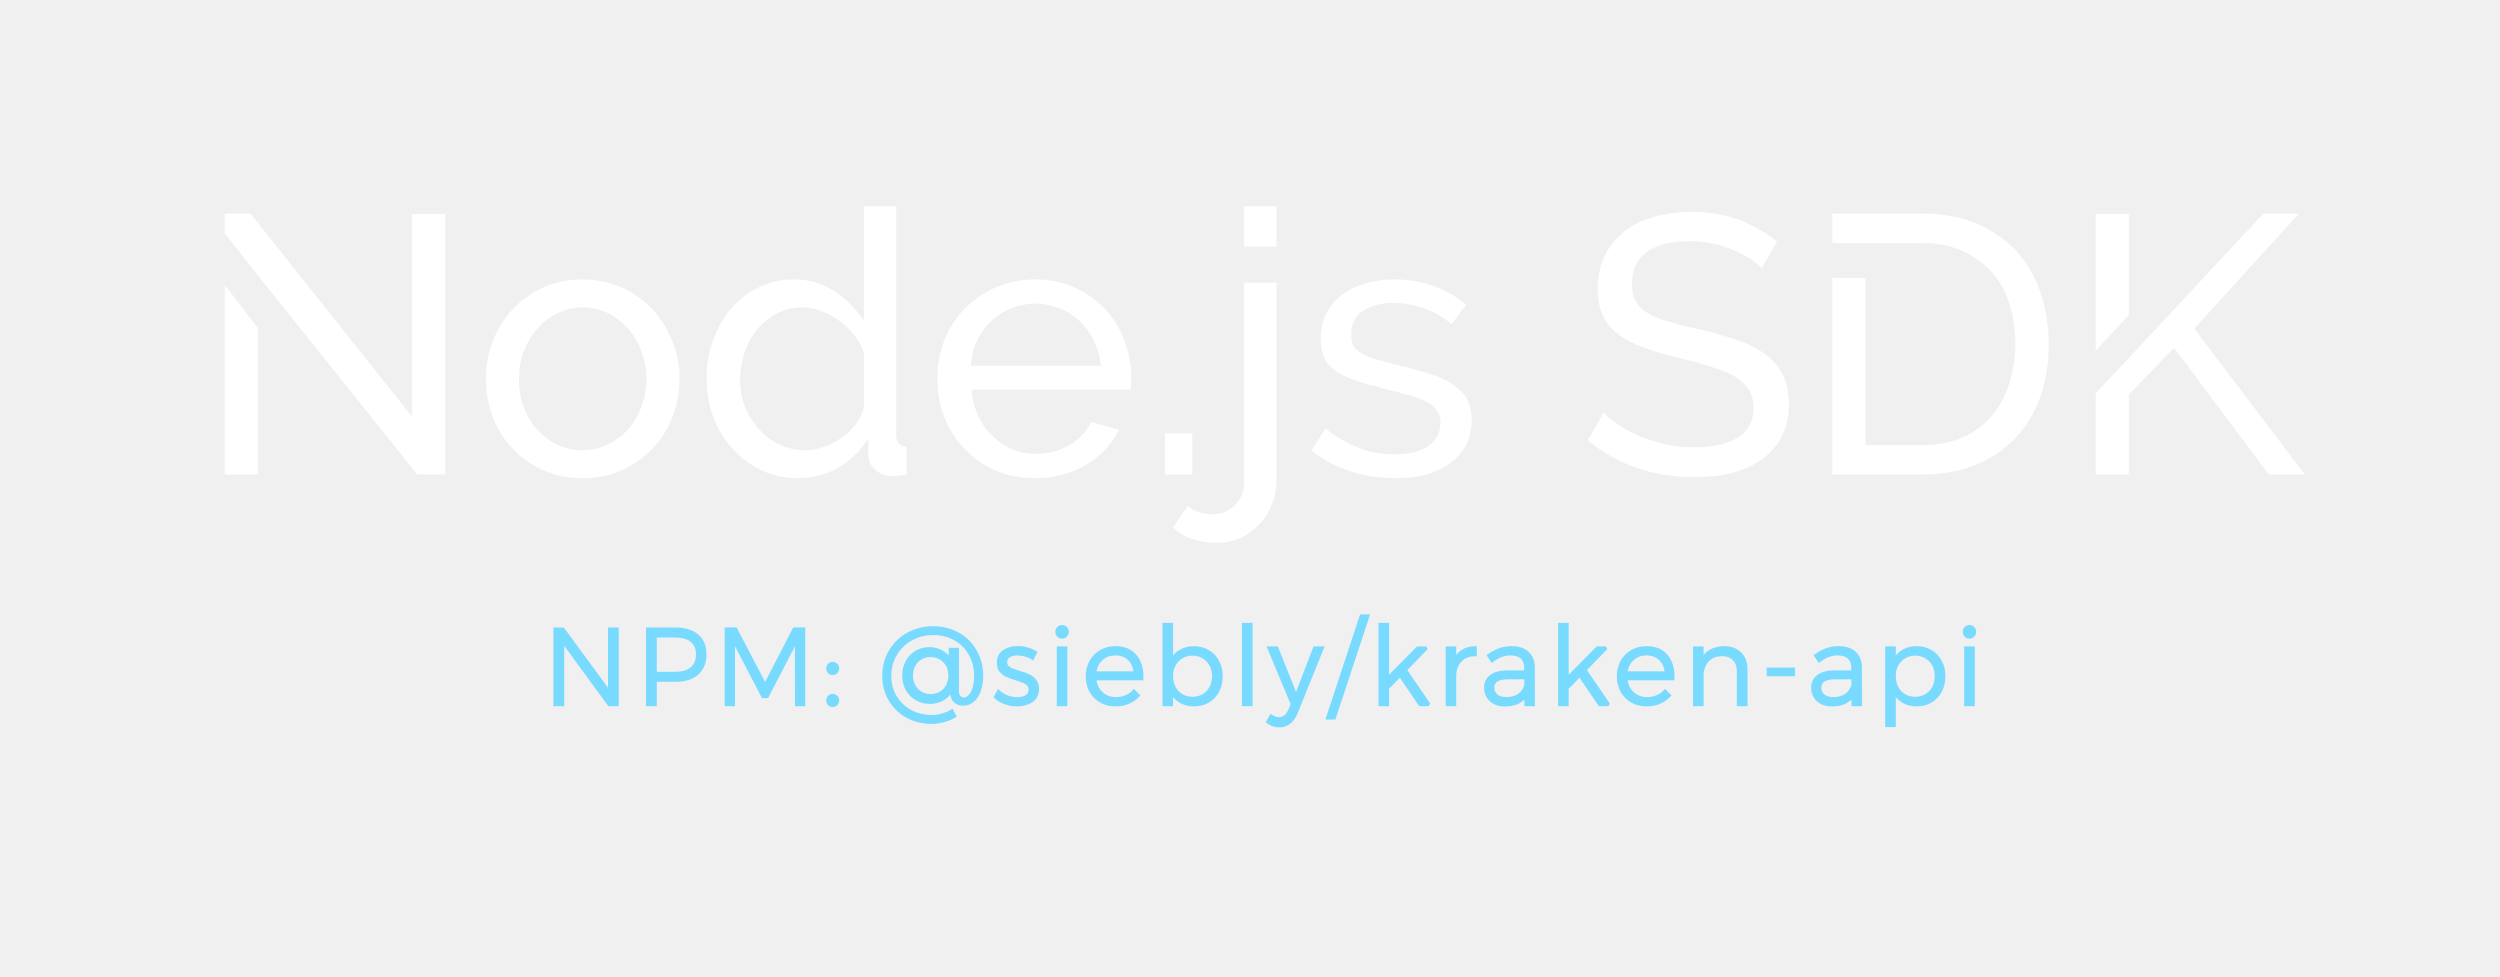
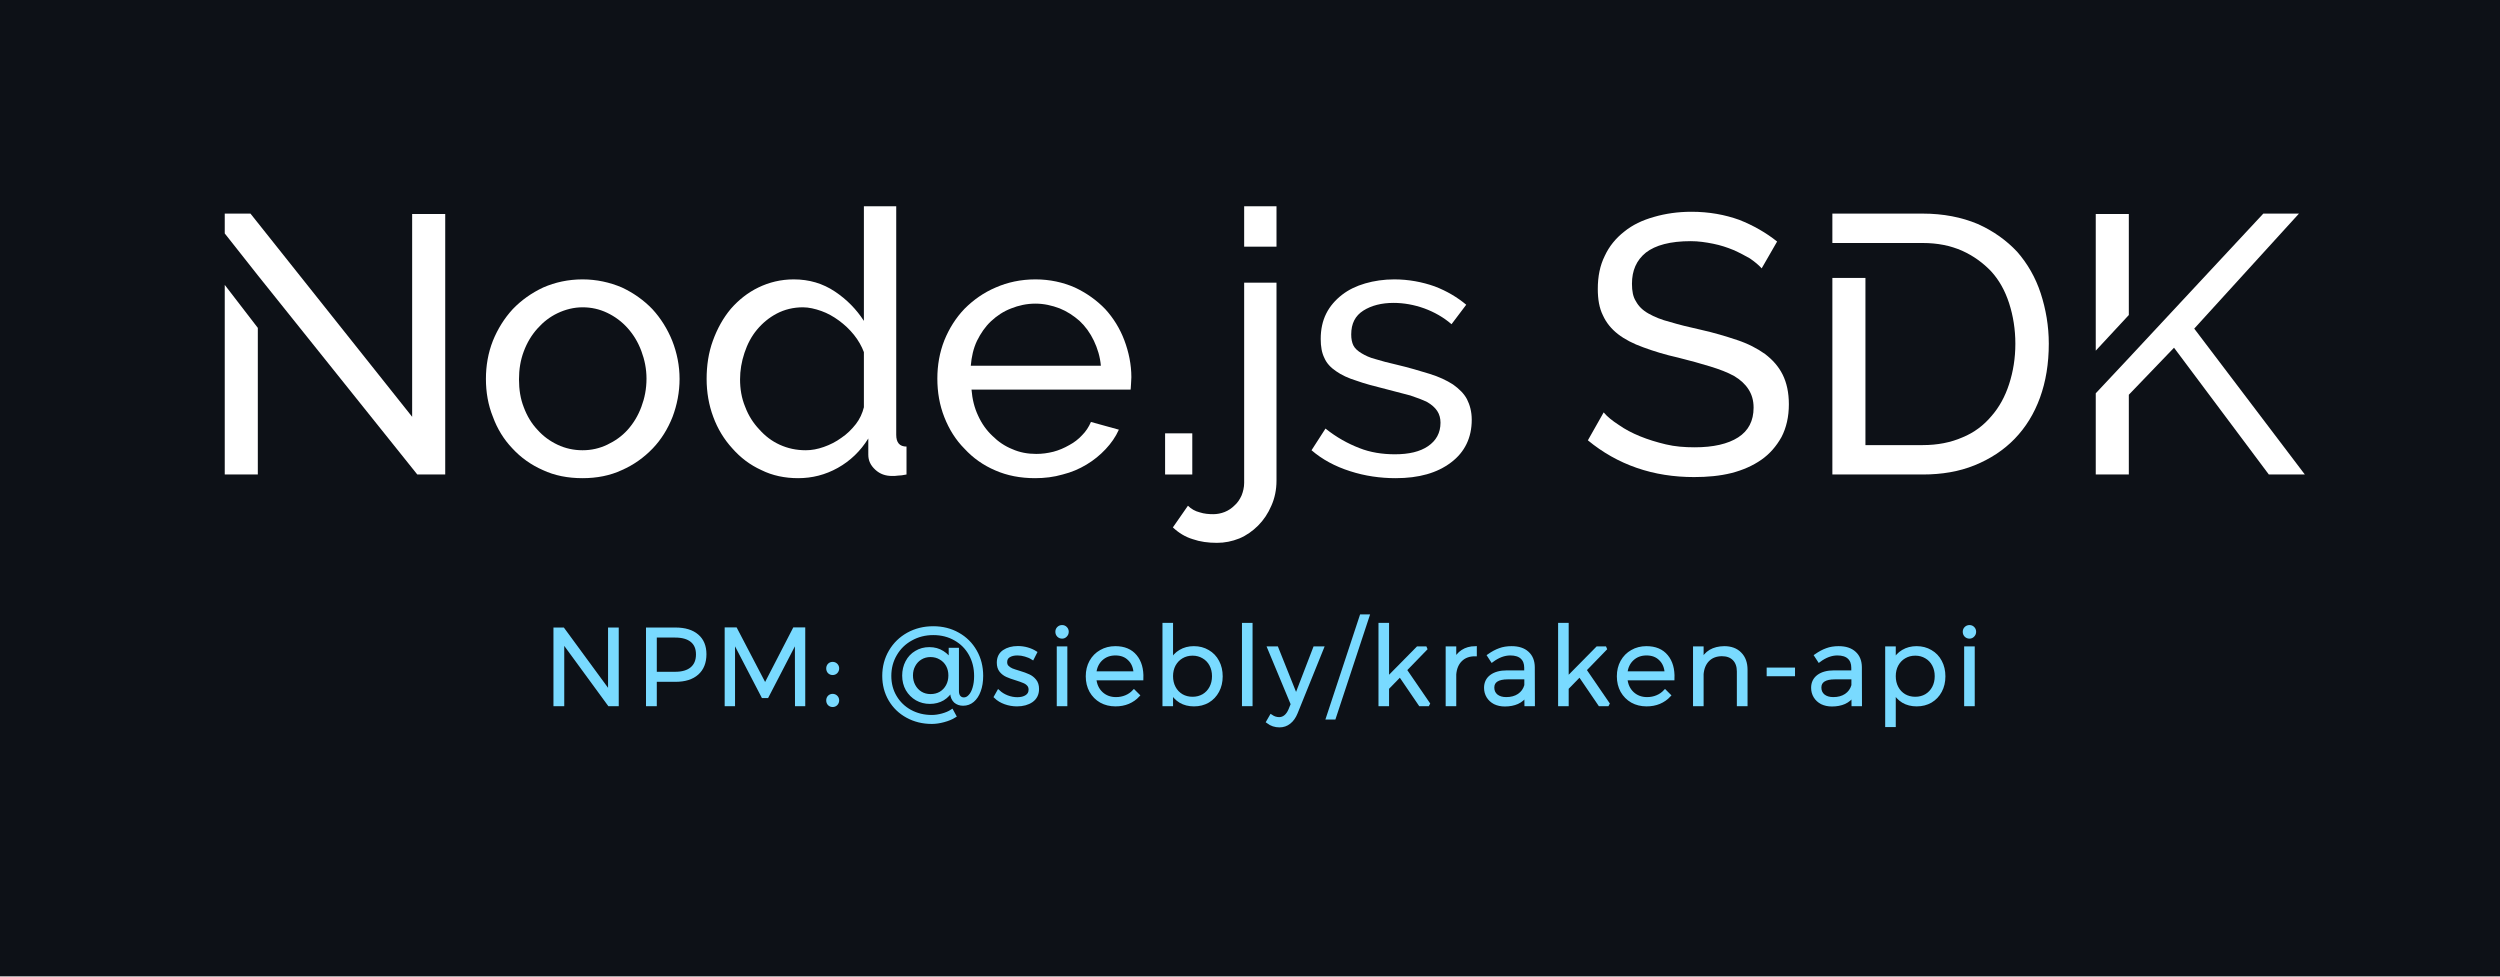
<svg xmlns="http://www.w3.org/2000/svg" id="svg286414" viewBox="170 258 676 264" height="264" width="676" version="1.1" style="">
+   <rect x="170" y="258" width="676" height="264" fill="#0d1117" />
  <defs id="defs286418" />
  <linearGradient spreadMethod="pad" y2="30%" x2="-10%" y1="120%" x1="30%" id="3d_gradient2-logo-54e6b9af-9645-4fab-93b7-f735a6f9d148" fill="#FFFFFF">
    <stop id="stop286395" stop-opacity="1" stop-color="#ffffff" offset="0%" fill="#FFFFFF" />
    <stop id="stop286397" stop-opacity="1" stop-color="#000000" offset="100%" fill="#FFFFFF" />
  </linearGradient>
  <linearGradient gradientTransform="rotate(-30)" spreadMethod="pad" y2="30%" x2="-10%" y1="120%" x1="30%" id="3d_gradient3-logo-54e6b9af-9645-4fab-93b7-f735a6f9d148" fill="#FFFFFF">
    <stop id="stop286400" stop-opacity="1" stop-color="#ffffff" offset="0%" fill="#FFFFFF" />
    <stop id="stop286402" stop-opacity="1" stop-color="#cccccc" offset="50%" fill="#FFFFFF" />
    <stop id="stop286404" stop-opacity="1" stop-color="#000000" offset="100%" fill="#FFFFFF" />
  </linearGradient>
  <g id="logo-group" fill="#FFFFFF">
    <image id="container" x="51.2" y="-76.8" width="921.6" height="921.6" style="display: none;" transform="translate(0 0)" fill="#FFFFFF" />
    <g id="logo-center" transform="translate(180.7716 0)" fill="#FFFFFF">
      <image id="icon_container" x="0" y="0" style="display: none;" fill="#FFFFFF" />
      <g id="slogan" style="font-style:normal;font-weight:300;font-size:32px;line-height:1;font-family:Montserrat;font-variant-ligatures:none;text-align:center;text-anchor:middle" transform="translate(0 0)" fill="#FFFFFF">
        <path id="path286422" style="font-style:normal;font-weight:300;font-size:32px;line-height:1;font-family:Montserrat;font-variant-ligatures:none;text-align:center;text-anchor:middle" d="m 338.775,-22.368 h 2.176 V 0 h -2.336 l -13.856,-18.944 V 0 h -2.208 v -22.368 h 2.336 l 13.888,18.944 z" stroke-width="1" stroke-linejoin="miter" stroke-miterlimit="2" fill="#79DAFF" stroke="#79DAFF" transform="translate(-180.7716 372.2203) translate(320.109 55.91712) scale(0.91) translate(-322.5512 22.368)" />
        <path id="path286424" style="font-style:normal;font-weight:300;font-size:32px;line-height:1;font-family:Montserrat;font-variant-ligatures:none;text-align:center;text-anchor:middle" d="m 356.307,-22.368 q 4.16,0 6.432,1.952 2.272,1.92 2.272,5.472 0,3.68 -2.272,5.696 -2.272,2.016 -6.432,2.016 h -6.048 V 0 h -2.208 v -22.368 z m -0.096,13.152 q 3.2,0 4.928,-1.44 1.76,-1.472 1.76,-4.224 0,-2.688 -1.728,-4.096 -1.728,-1.408 -4.96,-1.408 h -5.952 v 11.168 z" stroke-width="1" stroke-linejoin="miter" stroke-miterlimit="2" fill="#79DAFF" stroke="#79DAFF" transform="translate(-180.7716 372.2203) translate(345.134 55.91712) scale(0.91) translate(-348.0512 22.368)" />
        <path id="path286426" style="font-style:normal;font-weight:300;font-size:32px;line-height:1;font-family:Montserrat;font-variant-ligatures:none;text-align:center;text-anchor:middle" d="m 369.426,-22.4 h 2.752 l 8.768,16.8 8.672,-16.8 h 2.752 V 0 h -2.048 l -0.032,-19.328 -8.768,16.928 h -1.216 l -8.8,-16.928 V 0 h -2.08 z" stroke-width="1" stroke-linejoin="miter" stroke-miterlimit="2" fill="#79DAFF" stroke="#79DAFF" transform="translate(-180.7716 372.2203) translate(366.4052 55.888) scale(0.91) translate(-369.4262 22.4)" />
        <path id="path286428" style="font-style:normal;font-weight:300;font-size:32px;line-height:1;font-family:Montserrat;font-variant-ligatures:none;text-align:center;text-anchor:middle" d="m 399.01,-12.16 q 0.608,0 1.024,0.416 0.416,0.416 0.416,1.024 0,0.608 -0.416,1.056 -0.416,0.416 -1.024,0.416 -0.608,0 -1.024,-0.416 -0.384,-0.416 -0.384,-1.056 0,-0.608 0.384,-1.024 0.416,-0.416 1.024,-0.416 z m 0,9.504 q 0.608,0 1.024,0.416 0.416,0.416 0.416,1.024 0,0.608 -0.416,1.056 -0.416,0.416 -1.024,0.416 -0.608,0 -1.024,-0.416 -0.384,-0.416 -0.384,-1.056 0,-0.608 0.384,-1.024 0.416,-0.416 1.024,-0.416 z" stroke-width="1" stroke-linejoin="miter" stroke-miterlimit="2" fill="#79DAFF" stroke="#79DAFF" transform="translate(-180.7716 372.2203) translate(393.8654 65.2064) scale(0.91) translate(-397.6023 12.16)" />
        <path id="path286430" style="font-style:normal;font-weight:300;font-size:32px;line-height:1;font-family:Montserrat;font-variant-ligatures:none;text-align:center;text-anchor:middle" d="m 434.042,-3.936 q 0,1.088 0.544,1.728 0.576,0.608 1.408,0.608 0.992,0 1.792,-0.864 0.832,-0.864 1.28,-2.4 0.48,-1.568 0.48,-3.584 0,-3.616 -1.6,-6.496 -1.6,-2.88 -4.48,-4.512 -2.88,-1.664 -6.56,-1.664 -3.616,0 -6.592,1.664 -2.976,1.632 -4.672,4.544 -1.696,2.88 -1.696,6.432 0,3.456 1.632,6.208 1.632,2.752 4.48,4.32 2.88,1.568 6.432,1.568 1.44,0 3.104,-0.448 1.664,-0.448 2.848,-1.216 l 0.8,1.472 q -1.312,0.832 -3.232,1.344 -1.888,0.512 -3.52,0.512 -4.032,0 -7.296,-1.792 -3.232,-1.76 -5.088,-4.896 -1.856,-3.168 -1.856,-7.072 0,-4.032 1.92,-7.296 1.92,-3.264 5.248,-5.12 3.36,-1.856 7.488,-1.856 4.096,0 7.36,1.856 3.264,1.824 5.12,5.088 1.856,3.232 1.856,7.296 0,2.528 -0.704,4.416 -0.672,1.888 -1.92,2.944 -1.216,1.024 -2.848,1.024 -1.376,0 -2.304,-0.8 -0.896,-0.832 -1.024,-2.272 l -0.032,-1.344 q -0.96,1.856 -2.656,2.88 -1.696,0.992 -3.84,0.992 -2.144,0 -3.904,-0.992 -1.76,-1.024 -2.816,-2.816 -1.024,-1.824 -1.024,-4.096 0,-2.24 0.96,-4.064 0.96,-1.824 2.688,-2.848 1.728,-1.056 3.936,-1.056 2.208,0 3.904,1.088 1.696,1.056 2.336,2.528 v -3.424 h 2.048 z m -7.968,-10.656 q -1.632,0 -2.944,0.8 -1.28,0.768 -2.016,2.144 -0.736,1.344 -0.736,3.008 0,1.696 0.736,3.072 0.736,1.376 2.016,2.176 1.312,0.8 2.976,0.8 1.696,0 3.008,-0.768 1.312,-0.8 2.048,-2.176 0.736,-1.376 0.736,-3.104 0,-1.696 -0.736,-3.04 -0.736,-1.344 -2.08,-2.112 -1.312,-0.8 -3.008,-0.8 z" stroke-width="1" stroke-linejoin="miter" stroke-miterlimit="2" fill="#79DAFF" stroke="#79DAFF" transform="translate(-180.7716 372.2203) translate(409.0151 55.56768) scale(0.91) translate(-412.2502 22.752)" />
        <path id="path286432" style="font-style:normal;font-weight:300;font-size:32px;line-height:1;font-family:Montserrat;font-variant-ligatures:none;text-align:center;text-anchor:middle" d="m 454.402,-13.792 q -0.96,-0.608 -2.144,-0.928 -1.184,-0.352 -2.336,-0.352 -1.6,0 -2.592,0.64 -0.96,0.608 -0.96,1.856 0,0.864 0.512,1.408 0.544,0.544 1.312,0.896 0.8,0.32 2.208,0.736 1.728,0.512 2.816,1.024 1.088,0.48 1.856,1.44 0.768,0.928 0.768,2.464 0,2.272 -1.728,3.488 -1.728,1.184 -4.32,1.184 -1.824,0 -3.52,-0.608 -1.696,-0.608 -2.848,-1.728 l 0.864,-1.536 q 1.088,0.992 2.56,1.568 1.504,0.576 3.04,0.576 1.696,0 2.752,-0.704 1.088,-0.704 1.088,-2.048 0,-0.928 -0.544,-1.504 -0.544,-0.608 -1.376,-0.928 -0.8,-0.352 -2.24,-0.8 -1.696,-0.512 -2.752,-0.992 -1.056,-0.48 -1.792,-1.376 -0.736,-0.928 -0.736,-2.4 0,-2.208 1.632,-3.328 1.664,-1.12 4.128,-1.12 1.44,0 2.784,0.384 1.344,0.384 2.4,1.056 z" stroke-width="1" stroke-linejoin="miter" stroke-miterlimit="2" fill="#79DAFF" stroke="#79DAFF" transform="translate(-180.7716 372.2203) translate(439.2048 60.92576) scale(0.91) translate(-443.4257 16.864)" />
        <path id="path286434" style="font-style:normal;font-weight:300;font-size:32px;line-height:1;font-family:Montserrat;font-variant-ligatures:none;text-align:center;text-anchor:middle" d="m 460.105,-16.768 h 2.144 V 0 h -2.144 z m 1.088,-6.336 q 0.64,0 1.056,0.448 0.416,0.416 0.416,1.056 0,0.64 -0.448,1.088 -0.416,0.448 -1.024,0.448 -0.64,0 -1.088,-0.448 -0.416,-0.448 -0.416,-1.088 0,-0.64 0.416,-1.056 0.448,-0.448 1.088,-0.448 z" stroke-width="1" stroke-linejoin="miter" stroke-miterlimit="2" fill="#79DAFF" stroke="#79DAFF" transform="translate(-180.7716 372.2203) translate(455.8241 55.24736) scale(0.91) translate(-459.6888 23.104)" />
        <path id="path286436" style="font-style:normal;font-weight:300;font-size:32px;line-height:1;font-family:Montserrat;font-variant-ligatures:none;text-align:center;text-anchor:middle" d="m 475.008,-16.832 q 3.904,0 5.952,2.496 2.048,2.464 1.888,6.656 h -13.984 q 0.224,2.688 1.984,4.352 1.76,1.632 4.352,1.632 1.6,0 2.976,-0.576 1.376,-0.576 2.368,-1.632 l 1.216,1.216 q -1.216,1.312 -2.944,2.048 -1.696,0.704 -3.744,0.704 -2.432,0 -4.32,-1.056 -1.888,-1.088 -2.976,-3.008 -1.056,-1.92 -1.056,-4.384 0,-2.432 1.056,-4.352 1.088,-1.952 2.976,-3.008 1.888,-1.088 4.256,-1.088 z m 5.92,7.488 q -0.16,-2.624 -1.76,-4.16 -1.568,-1.568 -4.128,-1.568 -2.528,0 -4.224,1.568 -1.696,1.568 -1.952,4.16 z" stroke-width="1" stroke-linejoin="miter" stroke-miterlimit="2" fill="#79DAFF" stroke="#79DAFF" transform="translate(-180.7716 372.2203) translate(464.0423 60.95488) scale(0.91) translate(-466.7197 16.832)" />
        <path id="path286438" style="font-style:normal;font-weight:300;font-size:32px;line-height:1;font-family:Montserrat;font-variant-ligatures:none;text-align:center;text-anchor:middle" d="m 496.347,-16.832 q 2.336,0 4.16,1.088 1.856,1.056 2.88,3.008 1.024,1.92 1.024,4.384 0,2.432 -1.024,4.352 -1.024,1.92 -2.848,3.008 -1.824,1.056 -4.16,1.056 -2.304,0 -4.032,-1.024 -1.728,-1.056 -2.688,-2.912 V 0 h -2.144 v -23.744 h 2.144 v 10.848 q 0.928,-1.856 2.656,-2.88 1.76,-1.056 4.032,-1.056 z m -0.384,15.04 q 1.792,0 3.232,-0.832 1.44,-0.864 2.24,-2.368 0.8,-1.504 0.8,-3.424 0,-1.888 -0.8,-3.392 -0.8,-1.504 -2.24,-2.336 -1.44,-0.864 -3.232,-0.864 -1.824,0 -3.264,0.864 -1.408,0.832 -2.24,2.336 -0.8,1.504 -0.8,3.392 0,1.92 0.8,3.424 0.8,1.504 2.24,2.368 1.44,0.832 3.264,0.832 z" stroke-width="1" stroke-linejoin="miter" stroke-miterlimit="2" fill="#79DAFF" stroke="#79DAFF" transform="translate(-180.7716 372.2203) translate(484.7858 54.66496) scale(0.91) translate(-487.5147 23.744)" />
        <path id="path286440" style="font-style:normal;font-weight:300;font-size:32px;line-height:1;font-family:Montserrat;font-variant-ligatures:none;text-align:center;text-anchor:middle" d="m 509.14,-23.744 h 2.144 V 0 h -2.144 z" stroke-width="1" stroke-linejoin="miter" stroke-miterlimit="2" fill="#79DAFF" stroke="#79DAFF" transform="translate(-180.7716 372.2203) translate(506.2845 54.66496) scale(0.91) translate(-509.1397 23.744)" />
        <path id="path286442" style="font-style:normal;font-weight:300;font-size:32px;line-height:1;font-family:Montserrat;font-variant-ligatures:none;text-align:center;text-anchor:middle" d="m 522.722,2.4 q -0.768,1.92 -2.048,2.912 -1.248,0.992 -2.88,0.992 -1.952,0 -3.456,-1.152 l 0.96,-1.664 q 1.12,0.768 2.4,0.768 1.024,0 1.856,-0.672 0.832,-0.672 1.376,-1.952 l 0.704,-1.728 -6.944,-16.672 h 2.272 l 5.76,14.4 5.536,-14.4 h 2.208 z" stroke-width="1" stroke-linejoin="miter" stroke-miterlimit="2" fill="#79DAFF" stroke="#79DAFF" transform="translate(-180.7716 372.2203) translate(512.8347 61.01312) scale(0.91) translate(-514.3378 16.768)" />
        <path id="path286444" style="font-style:normal;font-weight:300;font-size:32px;line-height:1;font-family:Montserrat;font-variant-ligatures:none;text-align:center;text-anchor:middle" d="m 540.102,-26.272 h 1.92 l -9.984,30.24 h -1.92 z" stroke-width="1" stroke-linejoin="miter" stroke-miterlimit="2" fill="#79DAFF" stroke="#79DAFF" transform="translate(-180.7716 372.2203) translate(529.015 52.36448) scale(0.91) translate(-530.1182 26.272)" />
        <path id="path286446" style="font-style:normal;font-weight:300;font-size:32px;line-height:1;font-family:Montserrat;font-variant-ligatures:none;text-align:center;text-anchor:middle" d="m 555.574,0 -5.952,-8.736 -3.776,3.872 V 0 h -2.144 v -23.744 h 2.144 v 16.128 l 9.024,-9.152 h 2.56 l -6.304,6.496 7.04,10.272 z" stroke-width="1" stroke-linejoin="miter" stroke-miterlimit="2" fill="#79DAFF" stroke="#79DAFF" transform="translate(-180.7716 372.2203) translate(543.1964 54.66496) scale(0.91) translate(-543.7023 23.744)" />
        <path id="path286448" style="font-style:normal;font-weight:300;font-size:32px;line-height:1;font-family:Montserrat;font-variant-ligatures:none;text-align:center;text-anchor:middle" d="m 563.811,-12.864 q 0.832,-1.92 2.368,-2.912 1.568,-1.024 3.744,-1.056 v 2.016 q -2.656,-0.032 -4.288,1.568 -1.6,1.568 -1.824,4.288 V 0 h -2.144 v -16.768 h 2.144 z" stroke-width="1" stroke-linejoin="miter" stroke-miterlimit="2" fill="#79DAFF" stroke="#79DAFF" transform="translate(-180.7716 372.2203) translate(561.3645 60.95488) scale(0.91) translate(-561.6672 16.832)" />
        <path id="path286450" style="font-style:normal;font-weight:300;font-size:32px;line-height:1;font-family:Montserrat;font-variant-ligatures:none;text-align:center;text-anchor:middle" d="m 583.07,0 -0.032,-2.816 q -0.992,1.472 -2.592,2.208 -1.6,0.704 -3.68,0.704 -1.696,0 -3.008,-0.64 -1.28,-0.672 -1.984,-1.824 -0.704,-1.152 -0.704,-2.592 0,-2.176 1.664,-3.424 1.696,-1.248 4.64,-1.248 h 5.632 v -1.28 q 0,-1.984 -1.184,-3.072 -1.184,-1.088 -3.456,-1.088 -2.688,0 -5.408,2.016 l -0.96,-1.472 q 1.696,-1.184 3.232,-1.728 1.536,-0.576 3.52,-0.576 3.04,0 4.704,1.536 1.664,1.504 1.696,4.192 L 585.182,0 Z m -5.92,-1.696 q 2.24,0 3.776,-1.024 1.568,-1.056 2.112,-2.944 v -2.304 h -5.408 q -2.208,0 -3.36,0.736 -1.152,0.736 -1.152,2.208 0,1.504 1.088,2.432 1.12,0.896 2.944,0.896 z" stroke-width="1" stroke-linejoin="miter" stroke-miterlimit="2" fill="#79DAFF" stroke="#79DAFF" transform="translate(-180.7716 372.2203) translate(571.7413 60.95488) scale(0.91) translate(-571.0702 16.832)" />
        <path id="path286452" style="font-style:normal;font-weight:300;font-size:32px;line-height:1;font-family:Montserrat;font-variant-ligatures:none;text-align:center;text-anchor:middle" d="m 602.949,0 -5.952,-8.736 -3.776,3.872 V 0 h -2.144 v -23.744 h 2.144 v 16.128 l 9.024,-9.152 h 2.56 l -6.304,6.496 7.04,10.272 z" stroke-width="1" stroke-linejoin="miter" stroke-miterlimit="2" fill="#79DAFF" stroke="#79DAFF" transform="translate(-180.7716 372.2203) translate(591.7676 54.66496) scale(0.91) translate(-591.0773 23.744)" />
        <path id="path286454" style="font-style:normal;font-weight:300;font-size:32px;line-height:1;font-family:Montserrat;font-variant-ligatures:none;text-align:center;text-anchor:middle" d="m 614.82,-16.832 q 3.904,0 5.952,2.496 2.048,2.464 1.888,6.656 h -13.984 q 0.224,2.688 1.984,4.352 1.76,1.632 4.352,1.632 1.6,0 2.976,-0.576 1.376,-0.576 2.368,-1.632 l 1.216,1.216 q -1.216,1.312 -2.944,2.048 -1.696,0.704 -3.744,0.704 -2.432,0 -4.32,-1.056 -1.888,-1.088 -2.976,-3.008 -1.056,-1.92 -1.056,-4.384 0,-2.432 1.056,-4.352 1.088,-1.952 2.976,-3.008 1.888,-1.088 4.256,-1.088 z m 5.92,7.488 q -0.16,-2.624 -1.76,-4.16 -1.568,-1.568 -4.128,-1.568 -2.528,0 -4.224,1.568 -1.696,1.568 -1.952,4.16 z" stroke-width="1" stroke-linejoin="miter" stroke-miterlimit="2" fill="#79DAFF" stroke="#79DAFF" transform="translate(-180.7716 372.2203) translate(607.6517 60.95488) scale(0.91) translate(-606.5322 16.832)" />
        <path id="path286456" style="font-style:normal;font-weight:300;font-size:32px;line-height:1;font-family:Montserrat;font-variant-ligatures:none;text-align:center;text-anchor:middle" d="m 635.935,-16.832 q 3.008,0 4.704,1.76 1.728,1.728 1.728,4.768 V 0 h -2.176 v -9.792 q 0,-2.368 -1.312,-3.712 -1.312,-1.344 -3.648,-1.344 -2.592,0.032 -4.16,1.6 -1.536,1.568 -1.76,4.224 V 0 h -2.144 v -16.768 h 2.144 v 3.904 q 0.864,-1.952 2.528,-2.944 1.696,-0.992 4.096,-1.024 z" stroke-width="1" stroke-linejoin="miter" stroke-miterlimit="2" fill="#79DAFF" stroke="#79DAFF" transform="translate(-180.7716 372.2203) translate(628.2495 60.95488) scale(0.91) translate(-627.1672 16.832)" />
        <path id="path286458" style="font-style:normal;font-weight:300;font-size:32px;line-height:1;font-family:Montserrat;font-variant-ligatures:none;text-align:center;text-anchor:middle" d="m 647.049,-10.464 h 7.424 v 1.568 h -7.424 z" stroke-width="1" stroke-linejoin="miter" stroke-miterlimit="2" fill="#79DAFF" stroke="#79DAFF" transform="translate(-180.7716 372.2203) translate(648.1617 66.74976) scale(0.91) translate(-647.0488 10.464)" />
        <path id="path286460" style="font-style:normal;font-weight:300;font-size:32px;line-height:1;font-family:Montserrat;font-variant-ligatures:none;text-align:center;text-anchor:middle" d="m 670.258,0 -0.032,-2.816 q -0.992,1.472 -2.592,2.208 -1.6,0.704 -3.68,0.704 -1.696,0 -3.008,-0.64 -1.28,-0.672 -1.984,-1.824 -0.704,-1.152 -0.704,-2.592 0,-2.176 1.664,-3.424 1.696,-1.248 4.64,-1.248 h 5.632 v -1.28 q 0,-1.984 -1.184,-3.072 -1.184,-1.088 -3.456,-1.088 -2.688,0 -5.408,2.016 l -0.96,-1.472 q 1.696,-1.184 3.232,-1.728 1.536,-0.576 3.52,-0.576 3.04,0 4.704,1.536 1.664,1.504 1.696,4.192 L 672.37,0 Z m -5.92,-1.696 q 2.24,0 3.776,-1.024 1.568,-1.056 2.112,-2.944 v -2.304 h -5.408 q -2.208,0 -3.36,0.736 -1.152,0.736 -1.152,2.208 0,1.504 1.088,2.432 1.12,0.896 2.944,0.896 z" stroke-width="1" stroke-linejoin="miter" stroke-miterlimit="2" fill="#79DAFF" stroke="#79DAFF" transform="translate(-180.7716 372.2203) translate(660.1819 60.95488) scale(0.91) translate(-658.2577 16.832)" />
        <path id="path286462" style="font-style:normal;font-weight:300;font-size:32px;line-height:1;font-family:Montserrat;font-variant-ligatures:none;text-align:center;text-anchor:middle" d="m 687.097,-16.832 q 2.336,0 4.16,1.088 1.856,1.056 2.88,3.008 1.024,1.92 1.024,4.384 0,2.432 -1.024,4.352 -1.024,1.92 -2.848,3.008 -1.824,1.056 -4.16,1.056 -2.304,0 -4.032,-1.024 -1.728,-1.056 -2.688,-2.912 v 10.08 h -2.144 v -22.976 h 2.144 v 3.872 q 0.928,-1.856 2.656,-2.88 1.76,-1.056 4.032,-1.056 z m -0.384,15.04 q 1.792,0 3.232,-0.832 1.44,-0.864 2.24,-2.368 0.8,-1.504 0.8,-3.424 0,-1.888 -0.8,-3.392 -0.8,-1.504 -2.24,-2.336 -1.44,-0.864 -3.232,-0.864 -1.824,0 -3.264,0.864 -1.408,0.832 -2.24,2.336 -0.8,1.504 -0.8,3.392 0,1.92 0.8,3.424 0.8,1.504 2.24,2.368 1.44,0.832 3.264,0.832 z" stroke-width="1" stroke-linejoin="miter" stroke-miterlimit="2" fill="#79DAFF" stroke="#79DAFF" transform="translate(-180.7716 372.2203) translate(680.2083 60.95488) scale(0.91) translate(-678.2648 16.832)" />
        <path id="path286464" style="font-style:normal;font-weight:300;font-size:32px;line-height:1;font-family:Montserrat;font-variant-ligatures:none;text-align:center;text-anchor:middle" d="m 699.73,-16.768 h 2.144 V 0 h -2.144 z m 1.088,-6.336 q 0.64,0 1.056,0.448 0.416,0.416 0.416,1.056 0,0.64 -0.448,1.088 -0.416,0.448 -1.024,0.448 -0.64,0 -1.088,-0.448 -0.416,-0.448 -0.416,-1.088 0,-0.64 0.416,-1.056 0.448,-0.448 1.088,-0.448 z" stroke-width="1" stroke-linejoin="miter" stroke-miterlimit="2" fill="#79DAFF" stroke="#79DAFF" transform="translate(-180.7716 372.2203) translate(701.1829 55.24736) scale(0.91) translate(-699.3138 23.104)" />
      </g>
      <g id="title" style="font-style:normal;font-weight:500;font-size:72px;line-height:1;font-family:'Raleway Medium Alt1';font-variant-ligatures:none;text-align:center;text-anchor:middle" transform="translate(0 0)" fill="#FFFFFF">
        <path id="path286467" style="font-style:normal;font-weight:500;font-size:72px;line-height:1;font-family:'Raleway Medium Alt1';font-variant-ligatures:none;text-align:center;text-anchor:middle" d="m 311.331,0 h 6.48 v -28.728 l -6.48,-8.424 z m 36.72,-51.048 v 39.744 l -31.68,-39.816 h -5.04 v 3.888 l 6.48,8.208 31.248,39.024 h 5.472 v -51.048 z" stroke-width="0px" stroke-linejoin="miter" stroke-miterlimit="2" fill="#FFFFFF" stroke="#FFFFFF" transform="translate(0 283.7438) translate(50 32.0144) scale(1.38) translate(-311.3309 51.12)" />
        <path id="path286469" style="font-style:normal;font-weight:500;font-size:72px;line-height:1;font-family:'Raleway Medium Alt1';font-variant-ligatures:none;text-align:center;text-anchor:middle" d="m 381.442,0.72 c 2.808,0 5.4,-0.504 7.704,-1.584 2.304,-1.008 4.32,-2.448 6.048,-4.248 1.656,-1.728 2.952,-3.816 3.888,-6.192 0.864,-2.304 1.368,-4.824 1.368,-7.416 0,-2.592 -0.504,-5.112 -1.44,-7.488 -0.936,-2.304 -2.232,-4.392 -3.888,-6.192 -1.656,-1.728 -3.672,-3.168 -5.976,-4.248 -2.376,-1.008 -4.968,-1.584 -7.704,-1.584 -2.808,0 -5.4,0.576 -7.704,1.584 -2.304,1.08 -4.32,2.52 -5.976,4.248 -1.656,1.8 -2.952,3.888 -3.888,6.192 -0.936,2.376 -1.368,4.896 -1.368,7.488 0,2.592 0.432,5.112 1.368,7.416 0.864,2.376 2.16,4.464 3.816,6.192 1.656,1.8 3.672,3.24 5.976,4.248 2.304,1.08 4.896,1.584 7.776,1.584 z m -12.456,-19.368 c 0,-1.944 0.288,-3.744 0.936,-5.472 0.648,-1.728 1.512,-3.168 2.664,-4.464 1.152,-1.296 2.448,-2.304 3.96,-3.024 1.512,-0.72 3.168,-1.152 4.896,-1.152 1.728,0 3.312,0.36 4.824,1.08 1.512,0.72 2.88,1.728 4.032,3.024 1.152,1.296 2.016,2.736 2.664,4.464 0.648,1.728 1.008,3.528 1.008,5.4 0,2.016 -0.36,3.816 -1.008,5.544 -0.648,1.728 -1.512,3.168 -2.664,4.464 -1.152,1.296 -2.52,2.232 -4.032,2.952 -1.512,0.72 -3.096,1.08 -4.824,1.08 -1.728,0 -3.384,-0.36 -4.896,-1.08 -1.512,-0.72 -2.808,-1.656 -3.96,-2.952 -1.152,-1.224 -2.016,-2.664 -2.664,-4.392 -0.648,-1.656 -0.936,-3.456 -0.936,-5.472 z" stroke-width="0px" stroke-linejoin="miter" stroke-miterlimit="2" fill="#FFFFFF" stroke="#FFFFFF" transform="translate(0 283.7438) translate(120.6217 49.79984) scale(1.38) translate(-362.5061 38.232)" />
        <path id="path286471" style="font-style:normal;font-weight:500;font-size:72px;line-height:1;font-family:'Raleway Medium Alt1';font-variant-ligatures:none;text-align:center;text-anchor:middle" d="m 423.678,0.72 c 2.736,0 5.328,-0.648 7.776,-2.016 2.448,-1.368 4.464,-3.312 5.976,-5.76 v 3.168 c 0,1.152 0.432,2.088 1.368,2.952 0.936,0.864 2.016,1.224 3.312,1.224 0.36,0 0.72,0 1.152,-0.072 0.432,0 0.936,-0.072 1.656,-0.216 v -5.472 c -1.368,0 -2.016,-0.792 -2.016,-2.304 V -52.56 h -6.336 v 22.464 c -1.44,-2.232 -3.312,-4.176 -5.688,-5.76 -2.376,-1.584 -5.04,-2.376 -8.064,-2.376 -2.52,0 -4.824,0.576 -6.912,1.584 -2.088,1.008 -3.888,2.448 -5.4,4.176 -1.512,1.8 -2.664,3.888 -3.528,6.264 -0.864,2.376 -1.224,4.896 -1.224,7.488 0,2.592 0.432,5.112 1.296,7.416 0.864,2.376 2.16,4.464 3.744,6.192 1.584,1.8 3.456,3.24 5.688,4.248 2.16,1.08 4.608,1.584 7.2,1.584 z m 1.512,-5.472 c -1.872,0 -3.528,-0.36 -5.112,-1.08 -1.584,-0.72 -2.88,-1.728 -4.032,-3.024 -1.152,-1.224 -2.088,-2.664 -2.736,-4.392 -0.72,-1.728 -1.008,-3.528 -1.008,-5.4 0,-1.728 0.288,-3.456 0.864,-5.184 0.576,-1.728 1.368,-3.24 2.448,-4.536 1.08,-1.296 2.376,-2.376 3.888,-3.168 1.512,-0.792 3.24,-1.224 5.112,-1.224 1.152,0 2.376,0.288 3.6,0.72 1.224,0.432 2.376,1.08 3.456,1.872 1.08,0.792 2.088,1.728 2.952,2.808 0.864,1.08 1.512,2.232 1.944,3.384 v 10.8 c -0.288,1.152 -0.792,2.304 -1.584,3.312 -0.792,1.008 -1.728,1.944 -2.808,2.664 -1.08,0.792 -2.232,1.368 -3.456,1.8 -1.224,0.432 -2.376,0.648 -3.528,0.648 z" stroke-width="0px" stroke-linejoin="miter" stroke-miterlimit="2" fill="#FFFFFF" stroke="#FFFFFF" transform="translate(0 283.7438) translate(180.2982 30.0272) scale(1.38) translate(-405.7499 52.56)" />
        <path id="path286473" style="font-style:normal;font-weight:500;font-size:72px;line-height:1;font-family:'Raleway Medium Alt1';font-variant-ligatures:none;text-align:center;text-anchor:middle" d="m 470.111,0.72 c 1.872,0 3.672,-0.216 5.4,-0.72 1.728,-0.432 3.24,-1.08 4.68,-1.944 1.44,-0.864 2.664,-1.872 3.744,-3.024 1.08,-1.152 1.944,-2.376 2.592,-3.816 l -5.472,-1.512 c -0.432,1.008 -1.008,1.872 -1.728,2.592 -0.72,0.792 -1.584,1.44 -2.52,1.944 -1.008,0.576 -2.016,1.008 -3.096,1.296 -1.152,0.288 -2.232,0.432 -3.384,0.432 -1.656,0 -3.24,-0.288 -4.68,-0.936 -1.44,-0.576 -2.736,-1.44 -3.888,-2.592 -1.152,-1.08 -2.088,-2.376 -2.808,-3.96 -0.72,-1.512 -1.152,-3.24 -1.296,-5.112 h 31.176 c 0,-0.216 0.072,-0.576 0.072,-1.008 0,-0.432 0.072,-0.864 0.072,-1.44 0,-2.448 -0.504,-4.896 -1.368,-7.2 -0.864,-2.304 -2.16,-4.392 -3.744,-6.12 -1.656,-1.728 -3.672,-3.168 -5.976,-4.248 -2.304,-1.008 -4.896,-1.584 -7.704,-1.584 -2.88,0 -5.472,0.576 -7.776,1.584 -2.376,1.008 -4.392,2.448 -6.12,4.176 -1.728,1.8 -3.024,3.888 -3.96,6.192 -0.936,2.376 -1.368,4.896 -1.368,7.488 0,2.664 0.432,5.184 1.368,7.56 0.936,2.376 2.232,4.464 3.96,6.192 1.656,1.8 3.672,3.24 6.048,4.248 2.304,1.008 4.896,1.512 7.776,1.512 z m 12.888,-22.032 h -25.488 c 0.144,-1.728 0.504,-3.384 1.224,-4.896 0.72,-1.44 1.584,-2.736 2.736,-3.816 1.152,-1.08 2.448,-1.944 3.96,-2.52 1.44,-0.576 3.024,-0.936 4.752,-0.936 1.656,0 3.24,0.36 4.752,0.936 1.44,0.576 2.736,1.44 3.888,2.448 1.152,1.08 2.088,2.376 2.808,3.888 0.72,1.512 1.224,3.168 1.368,4.896 z" stroke-width="0px" stroke-linejoin="miter" stroke-miterlimit="2" fill="#FFFFFF" stroke="#FFFFFF" transform="translate(0 283.7438) translate(242.687 49.79984) scale(1.38) translate(-450.9592 38.232)" />
        <path id="path286475" style="font-style:normal;font-weight:500;font-size:72px;line-height:1;font-family:'Raleway Medium Alt1';font-variant-ligatures:none;text-align:center;text-anchor:middle" d="m 495.585,0 h 5.328 v -8.064 h -5.328 z" stroke-width="0px" stroke-linejoin="miter" stroke-miterlimit="2" fill="#FFFFFF" stroke="#FFFFFF" transform="translate(0 283.7438) translate(304.27 91.43168) scale(1.38) translate(-495.5846 8.064)" />
        <path id="path286477" style="font-style:normal;font-weight:500;font-size:72px;line-height:1;font-family:'Raleway Medium Alt1';font-variant-ligatures:none;text-align:center;text-anchor:middle" d="m 505.749,13.392 c 1.512,0 2.952,-0.288 4.392,-0.864 1.368,-0.576 2.592,-1.44 3.672,-2.52 1.08,-1.08 1.944,-2.376 2.592,-3.888 0.648,-1.44 1.008,-3.096 1.008,-4.896 v -38.808 h -6.336 v 39.24 c 0,0.864 -0.216,1.728 -0.504,2.448 -0.36,0.792 -0.792,1.44 -1.368,1.944 -0.576,0.576 -1.224,1.008 -1.944,1.296 -0.72,0.288 -1.512,0.432 -2.232,0.432 -0.864,0 -1.8,-0.072 -2.664,-0.36 -0.864,-0.216 -1.656,-0.648 -2.304,-1.296 l -2.952,4.248 c 1.152,1.08 2.448,1.872 3.888,2.304 1.44,0.504 3.024,0.72 4.752,0.72 z m 5.328,-58.032 h 6.336 v -7.92 h -6.336 z" stroke-width="0px" stroke-linejoin="miter" stroke-miterlimit="2" fill="#FFFFFF" stroke="#FFFFFF" transform="translate(0 283.7438) translate(306.3736 30.0272) scale(1.38) translate(-497.1089 52.56)" />
        <path id="path286479" style="font-style:normal;font-weight:500;font-size:72px;line-height:1;font-family:'Raleway Medium Alt1';font-variant-ligatures:none;text-align:center;text-anchor:middle" d="m 540.765,0.72 c 4.536,0 8.136,-1.008 10.872,-3.096 2.664,-2.016 4.032,-4.824 4.032,-8.352 0,-1.584 -0.36,-2.88 -0.936,-4.032 -0.576,-1.08 -1.512,-2.016 -2.736,-2.88 -1.224,-0.792 -2.736,-1.512 -4.608,-2.088 -1.872,-0.576 -4.032,-1.224 -6.48,-1.8 -1.584,-0.36 -2.952,-0.72 -4.104,-1.08 -1.152,-0.288 -2.016,-0.72 -2.736,-1.152 -0.72,-0.432 -1.296,-0.936 -1.584,-1.512 -0.288,-0.576 -0.432,-1.296 -0.432,-2.16 0,-2.16 0.792,-3.672 2.376,-4.68 1.584,-1.008 3.6,-1.512 5.904,-1.512 2.016,0 4.032,0.36 6.048,1.08 1.944,0.72 3.744,1.728 5.328,3.096 l 2.88,-3.816 c -1.728,-1.44 -3.744,-2.664 -6.192,-3.6 -2.448,-0.864 -5.112,-1.368 -7.92,-1.368 -2.016,0 -3.96,0.288 -5.688,0.792 -1.728,0.504 -3.24,1.224 -4.536,2.232 -1.296,1.008 -2.376,2.232 -3.096,3.672 -0.72,1.44 -1.08,3.096 -1.08,4.968 0,1.512 0.216,2.736 0.72,3.744 0.432,1.008 1.224,1.872 2.304,2.592 1.008,0.72 2.376,1.368 4.032,1.872 1.584,0.576 3.528,1.08 5.832,1.656 1.728,0.432 3.312,0.864 4.68,1.224 1.296,0.432 2.448,0.864 3.312,1.296 0.864,0.504 1.512,1.08 1.944,1.728 0.432,0.648 0.648,1.44 0.648,2.304 0,2.016 -0.864,3.528 -2.448,4.608 -1.584,1.08 -3.744,1.584 -6.48,1.584 -2.448,0 -4.824,-0.36 -6.984,-1.224 -2.232,-0.864 -4.464,-2.088 -6.624,-3.816 l -2.736,4.248 c 2.088,1.8 4.608,3.168 7.56,4.104 2.88,0.936 5.904,1.368 8.928,1.368 z" stroke-width="0px" stroke-linejoin="miter" stroke-miterlimit="2" fill="#FFFFFF" stroke="#FFFFFF" transform="translate(0 283.7438) translate(343.865 49.79984) scale(1.38) translate(-524.2766 38.232)" />
        <path id="path286481" style="font-style:normal;font-weight:500;font-size:72px;line-height:1;font-family:'Raleway Medium Alt1';font-variant-ligatures:none;text-align:center;text-anchor:middle" d="m 612.48,-40.392 3.024,-5.256 c -2.16,-1.728 -4.68,-3.168 -7.416,-4.248 -2.808,-1.008 -5.904,-1.584 -9.36,-1.584 -2.664,0 -5.112,0.36 -7.344,1.008 -2.304,0.648 -4.248,1.584 -5.832,2.88 -1.656,1.296 -2.952,2.88 -3.816,4.752 -0.936,1.872 -1.368,4.032 -1.368,6.48 0,2.016 0.288,3.744 1.008,5.184 0.648,1.44 1.656,2.664 2.952,3.672 1.296,1.008 2.952,1.872 4.968,2.592 1.944,0.72 4.248,1.44 6.84,2.016 2.304,0.576 4.392,1.152 6.264,1.728 1.872,0.576 3.384,1.152 4.68,1.872 1.224,0.72 2.16,1.584 2.808,2.592 0.648,1.008 1.008,2.16 1.008,3.6 0,2.592 -1.008,4.536 -3.024,5.832 -2.016,1.296 -4.896,1.944 -8.496,1.944 -2.016,0 -3.888,-0.144 -5.688,-0.576 -1.8,-0.432 -3.456,-0.936 -5.04,-1.584 -1.584,-0.648 -2.952,-1.368 -4.176,-2.232 -1.224,-0.792 -2.232,-1.584 -2.952,-2.448 l -3.096,5.472 c 2.88,2.376 6.048,4.176 9.576,5.4 3.528,1.224 7.272,1.8 11.232,1.8 2.592,0 5.04,-0.216 7.344,-0.792 2.232,-0.576 4.176,-1.44 5.832,-2.592 1.656,-1.152 2.952,-2.664 3.96,-4.464 0.936,-1.8 1.44,-3.96 1.44,-6.408 0,-2.304 -0.432,-4.248 -1.224,-5.832 -0.792,-1.584 -1.944,-2.88 -3.456,-4.032 -1.512,-1.08 -3.312,-2.016 -5.472,-2.736 -2.16,-0.72 -4.536,-1.44 -7.128,-2.016 -2.304,-0.504 -4.32,-1.008 -5.976,-1.512 -1.728,-0.432 -3.096,-1.008 -4.248,-1.656 -1.152,-0.648 -1.944,-1.44 -2.448,-2.376 -0.576,-0.864 -0.792,-2.016 -0.792,-3.456 0,-2.592 0.864,-4.608 2.736,-6.12 1.872,-1.44 4.752,-2.232 8.784,-2.232 1.512,0 2.952,0.216 4.392,0.504 1.44,0.288 2.736,0.72 3.96,1.224 1.152,0.504 2.232,1.08 3.24,1.656 0.936,0.648 1.728,1.296 2.304,1.944 z" stroke-width="0px" stroke-linejoin="miter" stroke-miterlimit="2" fill="#FFFFFF" stroke="#FFFFFF" transform="translate(0 283.7438) translate(418.5883 31.5176) scale(1.38) translate(-578.4239 51.48)" />
        <path id="path286483" style="font-style:normal;font-weight:500;font-size:72px;line-height:1;font-family:'Raleway Medium Alt1';font-variant-ligatures:none;text-align:center;text-anchor:middle" d="m 667.155,-35.496 c -1.008,-3.096 -2.592,-5.832 -4.608,-8.136 -2.088,-2.232 -4.68,-4.104 -7.776,-5.472 -3.096,-1.296 -6.696,-2.016 -10.728,-2.016 h -17.712 v 5.76 h 17.712 c 2.88,0 5.4,0.504 7.704,1.512 2.232,1.008 4.104,2.376 5.688,4.032 1.584,1.728 2.736,3.816 3.528,6.264 0.792,2.448 1.224,5.112 1.224,7.92 0,2.88 -0.432,5.472 -1.224,7.92 -0.792,2.448 -1.944,4.536 -3.456,6.264 -1.512,1.8 -3.384,3.24 -5.688,4.176 -2.304,1.008 -4.896,1.512 -7.776,1.512 h -11.232 v -32.76 h -6.48 V 0 h 17.712 c 3.744,0 7.128,-0.576 10.152,-1.8 3.024,-1.224 5.688,-2.952 7.848,-5.184 2.16,-2.232 3.816,-4.896 4.968,-8.064 1.152,-3.168 1.728,-6.696 1.728,-10.584 0,-3.456 -0.576,-6.768 -1.584,-9.864 z" stroke-width="0px" stroke-linejoin="miter" stroke-miterlimit="2" fill="#FFFFFF" stroke="#FFFFFF" transform="translate(0 283.7438) translate(484.7 32.0144) scale(1.38) translate(-626.3309 51.12)" />
        <path id="path286485" style="font-style:normal;font-weight:500;font-size:72px;line-height:1;font-family:'Raleway Medium Alt1';font-variant-ligatures:none;text-align:center;text-anchor:middle" d="m 684.42,-51.048 h -6.48 v 26.784 l 6.48,-6.984 z m 12.816,22.464 20.52,-22.536 h -6.984 l -26.352,28.296 -6.48,6.912 V 0 h 6.48 v -15.624 l 8.856,-9.216 18.576,24.84 h 7.056 z" stroke-width="0px" stroke-linejoin="miter" stroke-miterlimit="2" fill="#FFFFFF" stroke="#FFFFFF" transform="translate(0 283.7438) translate(555.9209 32.0144) scale(1.38) translate(-677.9403 51.12)" />
      </g>
      <image id="icon" x="0" y="0" style="display: none;" fill="#FFFFFF" />
    </g>
  </g>
</svg>
